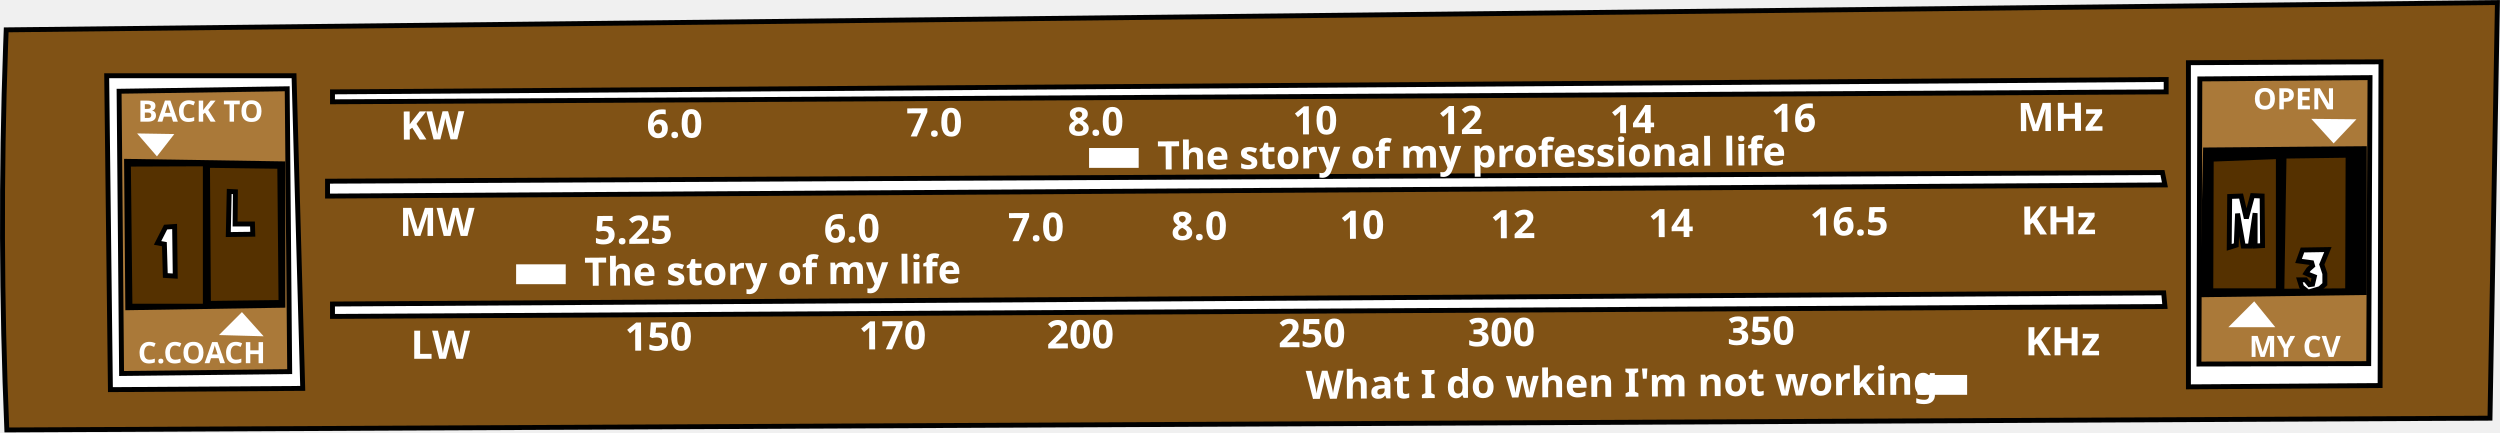
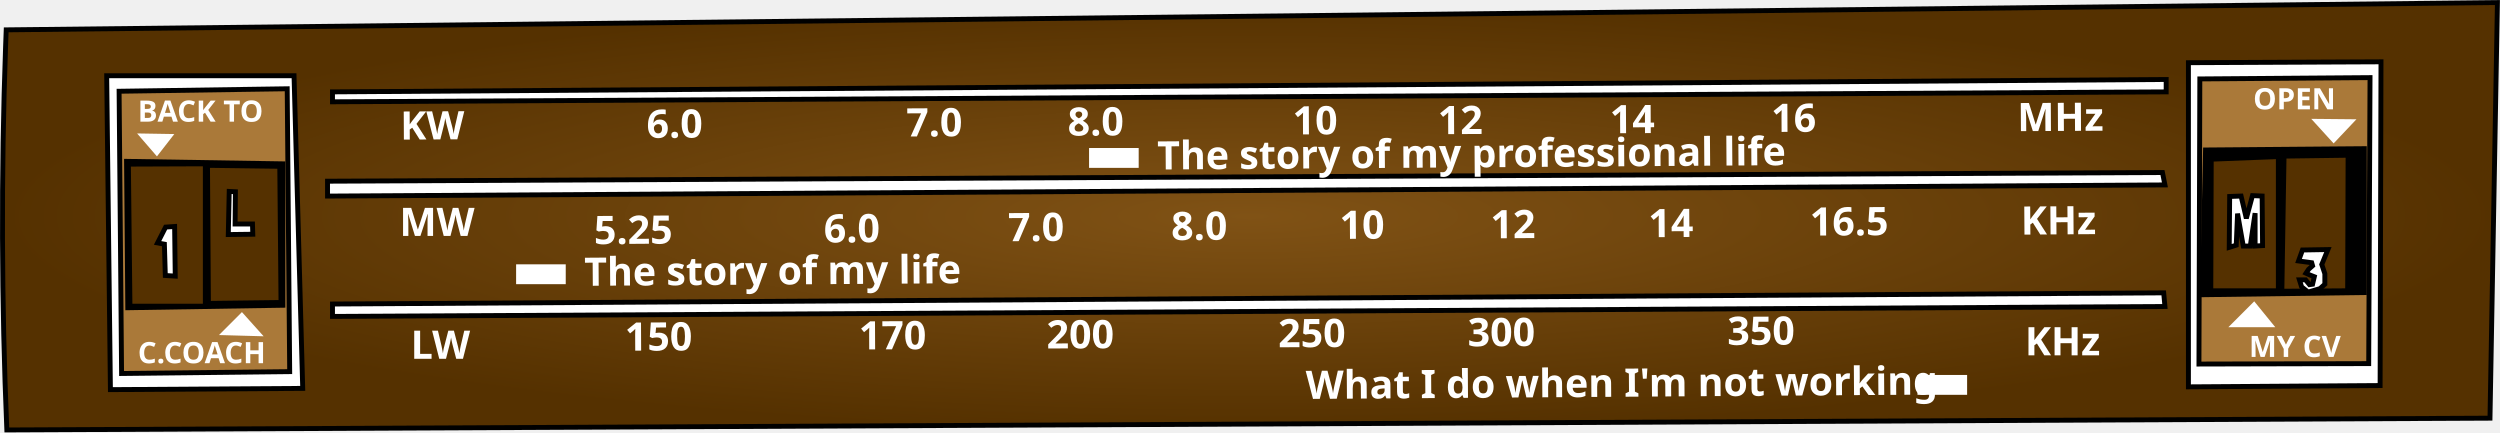
- <svg xmlns="http://www.w3.org/2000/svg" width="508.883" height="88.031" id="svg4654" version="1.1">
+ <svg xmlns="http://www.w3.org/2000/svg" xmlns:xlink="http://www.w3.org/1999/xlink" width="508.883" height="88.031" id="svg4654" version="1.1">
  <defs id="defs4656">
-     </defs>
+     <linearGradient id="linearGradient3887">
+       <stop style="stop-color:#805215;stop-opacity:1;" offset="0" id="stop3889" />
+       <stop style="stop-color:#553100;stop-opacity:1;" offset="1" id="stop3891" />
+     </linearGradient>
+     <radialGradient xlink:href="#linearGradient3887" id="radialGradient3893" cx="357.143" cy="452.362" fx="357.143" fy="452.362" r="254.427" gradientTransform="matrix(1,0,0,0.1729363,0,374.1323)" gradientUnits="userSpaceOnUse" />
+   </defs>
  <g id="layer1" transform="translate(-102.7108,-408.3438)">
-     <path style="fill:#805215;fill-opacity:1;fill-rule:evenodd;stroke:#000000;stroke-opacity:1" d="m 103.847,417.828 c -0.919,26.002 -0.835,52.039 0.253,78.034 l 505.455,-2.399 6e-5,0 1.515,-84.6 -507.097,5.556 c -0.044,1.136 -0.086,2.273 -0.126,3.409 z" id="path3920" />
+     <path style="fill:url(#radialGradient3893);fill-opacity:1.0;fill-rule:evenodd;stroke:#000000;stroke-opacity:1" d="m 103.847,417.828 c -0.919,26.002 -0.835,52.039 0.253,78.034 l 505.455,-2.399 6e-5,0 1.515,-84.6 -507.097,5.556 c -0.044,1.136 -0.086,2.273 -0.126,3.409 z" id="path3920" />
    <path style="fill:#ffffff;fill-opacity:1;fill-rule:evenodd;stroke:#000000;stroke-opacity:1" d="m 124.429,423.762 0.758,63.892 39.143,-0.253 1e-5,0 -1.768,-63.64 0,-10e-6 z" id="path3788" />
    <path style="fill:#aa7939;fill-opacity:1;fill-rule:evenodd;stroke:#000000;stroke-opacity:1" d="m 126.954,426.919 0.505,57.452 34.219,-0.379 0,0 -0.505,-57.579 0,0 z" id="path3890" />
    <path style="fill:none;stroke:#000000;stroke-opacity:1" d="m 128.47,441.187 0.253,29.799 1e-5,0 31.567,-0.505 0,-1e-5 0,-28.789 z" id="path3794" />
    <path style="fill:#553100;fill-opacity:1;fill-rule:evenodd;stroke:#000000;stroke-opacity:1" d="m 144.506,441.692 0,28.979 -15.342,0 0,0 -0.316,-28.916 z" id="path3800" />
    <path style="fill:#553100;fill-opacity:1;fill-rule:evenodd;stroke:#000000;stroke-opacity:1" d="m 145.516,442.008 14.142,0.189 0.253,27.716 0,0 -14.773,0.189 -0.189,-27.969 z" id="path3806" />
    <path style="fill:#ffffff;fill-opacity:1;fill-rule:evenodd;stroke:#000000;stroke-opacity:1" d="m 149.367,447.311 -0.189,8.776 4.988,-0.063 -0.063,-2.083 -3.536,0 0.063,-6.566 z" id="path3812" />
    <path style="fill:#ffffff;fill-opacity:1;fill-rule:evenodd;stroke:#000000;stroke-opacity:1" d="m 134.783,457.792 1.641,-3.22 1.831,-0.126 0,0 0.126,10.102 -2.02,-0.126 0,0 -0.189,-6.377 z" id="path3818" />
    <path style="fill:#ffffff;fill-opacity:1;fill-rule:evenodd;stroke:none" d="m 130.616,435.505 4.041,4.672 0,0 3.536,-4.546 0,0 z" id="path3824" />
    <path style="fill:#ffffff;fill-opacity:1;fill-rule:evenodd;stroke:none" d="m 147.284,476.543 4.672,-4.672 0,0 4.419,4.924 z" id="path3830" />
    <path style="fill:#ffffff;fill-opacity:1;fill-rule:evenodd;stroke:#000000;stroke-opacity:1" d="m 548.172,421.106 0,65.982 39.018,-0.268 10e-6,0 0.179,-65.893 0,-10e-6 z" id="path3836" />
    <path style="fill:#aa7939;fill-opacity:1;fill-rule:evenodd;stroke:#000000;stroke-opacity:1" d="m 550.494,424.41 -0.179,58.036 34.554,-0.089 0.268,-58.214 0,0 z" id="path3842" />
    <path style="fill:#000000;fill-opacity:1;fill-rule:evenodd;stroke:#000000;stroke-opacity:1" d="m 551.654,438.874 32.321,-0.268 0,29.286 -32.946,0.446 0,0 z" id="path3848" />
    <path style="fill:#ffffff;fill-opacity:1;fill-rule:evenodd;stroke:none" d="m 561.565,469.678 -5.268,5.268 0,0 9.554,0 0,0 z" id="path3854" />
    <path style="fill:#ffffff;fill-opacity:1;fill-rule:evenodd;stroke:none" d="m 573.172,432.535 4.554,5 0,0 4.643,-4.911 0,0 z" id="path3860" />
    <path style="fill:#553100;fill-opacity:1;fill-rule:evenodd;stroke:#000000;stroke-opacity:1" d="m 552.815,440.749 -0.089,26.786 13.75,0 0,-27.321 0,0 z" id="path3866" />
    <path style="fill:#553100;fill-opacity:1;fill-rule:evenodd;stroke:#000000;stroke-opacity:1" d="m 567.636,440.124 13.036,-0.179 -0.089,27.589 -13.393,0.089 z" id="path3872" />
    <path style="fill:#ffffff;fill-opacity:1;fill-rule:evenodd;stroke:#000000;stroke-opacity:1" d="m 556.565,448.338 -0.089,10.357 1.429,-0.446 0,0 0.268,-6.429 0,0 1.161,6.607 1.429,0 0,0 0.982,-6.696 0,6.696 1.518,-0.089 0,0 -0.089,-10.089 -1.964,-0.089 0,0 -1.25,4.643 0,0 -1.071,-4.554 z" id="path3878" />
    <path style="fill:#ffffff;fill-opacity:1;fill-rule:evenodd;stroke:#000000;stroke-opacity:1" d="m 571.386,459.231 5.179,-0.089 -1.25,3.036 0.625,1.875 0,0 0,2.143 -0.982,0.893 0,0 -2.411,0.714 -1.339,-1.071 -0.446,-1.429 1.25,0 0.804,0.982 0,0 0.625,-0.089 0.357,-1.518 c -0.3,-0.113 -0.598,-0.232 -0.893,-0.357 -0.27,-0.114 -0.538,-0.233 -0.804,-0.357 l 0.536,-0.804 0,0 0.804,-0.714 -0.179,-0.625 -2.679,-0.357 z" id="path3884" />
    <path style="fill:#ffffff;fill-opacity:1;fill-rule:evenodd;stroke:#000000;stroke-opacity:1" d="m 169.381,445.228 0,3.03 374.009,-2.273 -0.505,-2.525 z" id="path3896" />
    <path style="fill:#ffffff;fill-opacity:1;fill-rule:evenodd;stroke:#000000;stroke-opacity:1" d="m 170.391,427.045 0,2.02 4e-5,0 373.251,-2.02 0,-4e-5 0,-2.525 z" id="path3902" />
    <text xml:space="preserve" style="font-size:20px;font-style:normal;font-weight:normal;line-height:125%;letter-spacing:0px;word-spacing:0px;fill:#ffffff;fill-opacity:1;stroke:none;font-family:Sans" x="218.398" y="468.064" id="text3926-1-4-2-5-2-3-8" transform="matrix(0.9999756,-0.00698126,0.00698126,0.9999756,0,0)">
      <tspan id="tspan3928-7-0-45-1-2-1-4" x="218.398" y="468.064" style="font-size:8px;font-weight:bold;fill:#ffffff;fill-opacity:1;-inkscape-font-specification:Sans Bold">The story of my life</tspan>
    </text>
    <path style="fill:#ffffff;fill-opacity:1;fill-rule:evenodd;stroke:#000000;stroke-opacity:1" d="m 170.391,470.229 0,2.525 372.999,-2.02 -0.253,-2.778 z" id="path3908" />
    <text xml:space="preserve" style="font-size:20px;font-style:normal;font-weight:normal;line-height:125%;letter-spacing:0px;word-spacing:0px;fill:#ffffff;fill-opacity:1;stroke:none;font-family:Sans" x="130.742" y="433.106" id="text3926">
      <tspan id="tspan3928" x="130.742" y="433.106" style="font-size:6px;font-weight:bold;fill:#ffffff;fill-opacity:1;-inkscape-font-specification:Sans Bold">BACK TO</tspan>
    </text>
    <text xml:space="preserve" style="font-size:20px;font-style:normal;font-weight:normal;line-height:125%;letter-spacing:0px;word-spacing:0px;fill:#ffffff;fill-opacity:1;stroke:none;font-family:Sans" x="130.774" y="482.269" id="text3926-1">
      <tspan id="tspan3928-7" x="130.774" y="482.269" style="font-size:6px;font-weight:bold;fill:#ffffff;fill-opacity:1;-inkscape-font-specification:Sans Bold">C.COACH</tspan>
    </text>
    <text xml:space="preserve" style="font-size:20px;font-style:normal;font-weight:normal;line-height:125%;letter-spacing:0px;word-spacing:0px;fill:#ffffff;fill-opacity:1;stroke:none;font-family:Sans" x="181.913" y="437.724" id="text3926-1-4-9" transform="matrix(0.9999863,-0.00523596,0.00523596,0.9999863,0,0)">
      <tspan id="tspan3928-7-0-4" x="181.913" y="437.724" style="font-size:8px;font-weight:bold;fill:#ffffff;fill-opacity:1;-inkscape-font-specification:Sans Bold">KW</tspan>
    </text>
    <text xml:space="preserve" style="font-size:20px;font-style:normal;font-weight:normal;line-height:125%;letter-spacing:0px;word-spacing:0px;fill:#ffffff;fill-opacity:1;stroke:none;font-family:Sans" x="184.037" y="456.376" id="text3926-1-4-8">
      <tspan id="tspan3928-7-0-8" x="184.037" y="456.376" style="font-size:8px;font-weight:bold;fill:#ffffff;fill-opacity:1;-inkscape-font-specification:Sans Bold">MW</tspan>
    </text>
    <text xml:space="preserve" style="font-size:20px;font-style:normal;font-weight:normal;line-height:125%;letter-spacing:0px;word-spacing:0px;fill:#ffffff;fill-opacity:1;stroke:none;font-family:Sans" x="186.31" y="481.377" id="text3926-1-4-2">
      <tspan id="tspan3928-7-0-45" x="186.31" y="481.377" style="font-size:8px;font-weight:bold;fill:#ffffff;fill-opacity:1;-inkscape-font-specification:Sans Bold">LW</tspan>
    </text>
    <text xml:space="preserve" style="font-size:20px;font-style:normal;font-weight:normal;line-height:125%;letter-spacing:0px;word-spacing:0px;fill:#ffffff;fill-opacity:1;stroke:none;font-family:Sans" x="514.896" y="480.669" id="text3926-1-4-2-5">
      <tspan id="tspan3928-7-0-45-1" x="514.896" y="480.669" style="font-size:8px;font-weight:bold;fill:#ffffff;fill-opacity:1;-inkscape-font-specification:Sans Bold">KHz</tspan>
    </text>
    <text xml:space="preserve" style="font-size:20px;font-style:normal;font-weight:normal;line-height:125%;letter-spacing:0px;word-spacing:0px;fill:#ffffff;fill-opacity:1;stroke:none;font-family:Sans" x="510.881" y="459.685" id="text3926-1-4-2-7" transform="matrix(0.9999756,-0.00698126,0.00698126,0.9999756,0,0)">
      <tspan id="tspan3928-7-0-45-11" x="510.881" y="459.685" style="font-size:8px;font-weight:bold;fill:#ffffff;fill-opacity:1;-inkscape-font-specification:Sans Bold">KHz</tspan>
    </text>
    <text xml:space="preserve" style="font-size:20px;font-style:normal;font-weight:normal;line-height:125%;letter-spacing:0px;word-spacing:0px;fill:#ffffff;fill-opacity:1;stroke:none;font-family:Sans" x="511.073" y="437.724" id="text3926-1-4-2-52" transform="matrix(0.9999863,-0.00523596,0.00523596,0.9999863,0,0)">
      <tspan id="tspan3928-7-0-45-7" x="511.073" y="437.724" style="font-size:8px;font-weight:bold;fill:#ffffff;fill-opacity:1;-inkscape-font-specification:Sans Bold">MHz</tspan>
    </text>
    <text xml:space="preserve" style="font-size:20px;font-style:normal;font-weight:normal;line-height:125%;letter-spacing:0px;word-spacing:0px;fill:#ffffff;fill-opacity:1;stroke:none;font-family:Sans" x="561.354" y="430.592" id="text3926-6">
      <tspan id="tspan3928-1" x="561.354" y="430.592" style="font-size:6px;font-weight:bold;fill:#ffffff;fill-opacity:1;-inkscape-font-specification:Sans Bold">OPEN </tspan>
    </text>
    <text xml:space="preserve" style="font-size:20px;font-style:normal;font-weight:normal;line-height:125%;letter-spacing:0px;word-spacing:0px;fill:#ffffff;fill-opacity:1;stroke:none;font-family:Sans" x="560.492" y="481.005" id="text3926-1-42">
      <tspan id="tspan3928-7-3" x="560.492" y="481.005" style="font-size:6px;font-weight:bold;fill:#ffffff;fill-opacity:1;-inkscape-font-specification:Sans Bold">MY CV</tspan>
    </text>
    <text xml:space="preserve" style="font-size:20px;font-style:normal;font-weight:normal;line-height:125%;letter-spacing:0px;word-spacing:0px;fill:#ffffff;fill-opacity:1;stroke:none;font-family:Sans" x="227.408" y="480.931" id="text3926-1-4-2-5-2" transform="matrix(0.9999863,-0.00523596,0.00523596,0.9999863,0,0)">
      <tspan id="tspan3928-7-0-45-1-2" x="227.408" y="480.931" style="font-size:8px;font-weight:bold;fill:#ffffff;fill-opacity:1;-inkscape-font-specification:Sans Bold">150</tspan>
    </text>
    <text xml:space="preserve" style="font-size:20px;font-style:normal;font-weight:normal;line-height:125%;letter-spacing:0px;word-spacing:0px;fill:#ffffff;fill-opacity:1;stroke:none;font-family:Sans" x="275.037" y="480.931" id="text3926-1-4-2-5-2-1" transform="matrix(0.9999863,-0.00523596,0.00523596,0.9999863,0,0)">
      <tspan id="tspan3928-7-0-45-1-2-6" x="275.037" y="480.931" style="font-size:8px;font-weight:bold;fill:#ffffff;fill-opacity:1;-inkscape-font-specification:Sans Bold">170</tspan>
    </text>
    <text xml:space="preserve" style="font-size:20px;font-style:normal;font-weight:normal;line-height:125%;letter-spacing:0px;word-spacing:0px;fill:#ffffff;fill-opacity:1;stroke:none;font-family:Sans" x="313.252" y="480.931" id="text3926-1-4-2-5-2-8" transform="matrix(0.9999863,-0.00523596,0.00523596,0.9999863,0,0)">
      <tspan id="tspan3928-7-0-45-1-2-5" x="313.252" y="480.931" style="font-size:8px;font-weight:bold;fill:#ffffff;fill-opacity:1;-inkscape-font-specification:Sans Bold">200</tspan>
    </text>
    <text xml:space="preserve" style="font-size:20px;font-style:normal;font-weight:normal;line-height:125%;letter-spacing:0px;word-spacing:0px;fill:#ffffff;fill-opacity:1;stroke:none;font-family:Sans" x="360.395" y="480.931" id="text3926-1-4-2-5-2-7" transform="matrix(0.9999863,-0.00523596,0.00523596,0.9999863,0,0)">
      <tspan id="tspan3928-7-0-45-1-2-61" x="360.395" y="480.931" style="font-size:8px;font-weight:bold;fill:#ffffff;fill-opacity:1;-inkscape-font-specification:Sans Bold">250</tspan>
    </text>
    <text xml:space="preserve" style="font-size:20px;font-style:normal;font-weight:normal;line-height:125%;letter-spacing:0px;word-spacing:0px;fill:#ffffff;fill-opacity:1;stroke:none;font-family:Sans" x="398.966" y="480.931" id="text3926-1-4-2-5-2-89" transform="matrix(0.9999863,-0.00523596,0.00523596,0.9999863,0,0)">
      <tspan id="tspan3928-7-0-45-1-2-2" x="398.966" y="480.931" style="font-size:8px;font-weight:bold;fill:#ffffff;fill-opacity:1;-inkscape-font-specification:Sans Bold">300</tspan>
    </text>
    <text xml:space="preserve" style="font-size:20px;font-style:normal;font-weight:normal;line-height:125%;letter-spacing:0px;word-spacing:0px;fill:#ffffff;fill-opacity:1;stroke:none;font-family:Sans" x="451.823" y="480.931" id="text3926-1-4-2-5-2-79" transform="matrix(0.9999863,-0.00523596,0.00523596,0.9999863,0,0)">
      <tspan id="tspan3928-7-0-45-1-2-54" x="451.823" y="480.931" style="font-size:8px;font-weight:bold;fill:#ffffff;fill-opacity:1;-inkscape-font-specification:Sans Bold">350</tspan>
    </text>
    <text xml:space="preserve" style="font-size:20px;font-style:normal;font-weight:normal;line-height:125%;letter-spacing:0px;word-spacing:0px;fill:#ffffff;fill-opacity:1;stroke:none;font-family:Sans" x="220.429" y="459.587" id="text3926-1-4-2-5-2-3" transform="matrix(0.9999756,-0.00698126,0.00698126,0.9999756,0,0)">
      <tspan id="tspan3928-7-0-45-1-2-1" x="220.429" y="459.587" style="font-size:8px;font-weight:bold;fill:#ffffff;fill-opacity:1;-inkscape-font-specification:Sans Bold">5.25</tspan>
    </text>
    <text xml:space="preserve" style="font-size:20px;font-style:normal;font-weight:normal;line-height:125%;letter-spacing:0px;word-spacing:0px;fill:#ffffff;fill-opacity:1;stroke:none;font-family:Sans" x="267.215" y="459.587" id="text3926-1-4-2-5-2-2" transform="matrix(0.9999756,-0.00698126,0.00698126,0.9999756,0,0)">
      <tspan id="tspan3928-7-0-45-1-2-3" x="267.215" y="459.587" style="font-size:8px;font-weight:bold;fill:#ffffff;fill-opacity:1;-inkscape-font-specification:Sans Bold">6.0</tspan>
    </text>
    <text xml:space="preserve" style="font-size:20px;font-style:normal;font-weight:normal;line-height:125%;letter-spacing:0px;word-spacing:0px;fill:#ffffff;fill-opacity:1;stroke:none;font-family:Sans" x="304.715" y="459.587" id="text3926-1-4-2-5-2-34" transform="matrix(0.9999756,-0.00698126,0.00698126,0.9999756,0,0)">
      <tspan id="tspan3928-7-0-45-1-2-11" x="304.715" y="459.587" style="font-size:8px;font-weight:bold;fill:#ffffff;fill-opacity:1;-inkscape-font-specification:Sans Bold">7.0</tspan>
    </text>
    <text xml:space="preserve" style="font-size:20px;font-style:normal;font-weight:normal;line-height:125%;letter-spacing:0px;word-spacing:0px;fill:#ffffff;fill-opacity:1;stroke:none;font-family:Sans" x="337.929" y="459.583" id="text3926-1-4-2-5-2-38" transform="matrix(0.9999756,-0.00698126,0.00698126,0.9999756,0,0)">
      <tspan id="tspan3928-7-0-45-1-2-7" x="337.929" y="459.583" style="font-size:8px;font-weight:bold;fill:#ffffff;fill-opacity:1;-inkscape-font-specification:Sans Bold">8.0</tspan>
    </text>
    <text xml:space="preserve" style="font-size:20px;font-style:normal;font-weight:normal;line-height:125%;letter-spacing:0px;word-spacing:0px;fill:#ffffff;fill-opacity:1;stroke:none;font-family:Sans" x="372.215" y="459.587" id="text3926-1-4-2-5-2-4" transform="matrix(0.9999756,-0.00698126,0.00698126,0.9999756,0,0)">
      <tspan id="tspan3928-7-0-45-1-2-27" x="372.215" y="459.587" style="font-size:8px;font-weight:bold;fill:#ffffff;fill-opacity:1;-inkscape-font-specification:Sans Bold">10</tspan>
    </text>
    <text xml:space="preserve" style="font-size:20px;font-style:normal;font-weight:normal;line-height:125%;letter-spacing:0px;word-spacing:0px;fill:#ffffff;fill-opacity:1;stroke:none;font-family:Sans" x="402.929" y="459.685" id="text3926-1-4-2-5-2-793" transform="matrix(0.9999756,-0.00698126,0.00698126,0.9999756,0,0)">
      <tspan id="tspan3928-7-0-45-1-2-19" x="402.929" y="459.685" style="font-size:8px;font-weight:bold;fill:#ffffff;fill-opacity:1;-inkscape-font-specification:Sans Bold">12</tspan>
    </text>
    <text xml:space="preserve" style="font-size:20px;font-style:normal;font-weight:normal;line-height:125%;letter-spacing:0px;word-spacing:0px;fill:#ffffff;fill-opacity:1;stroke:none;font-family:Sans" x="435.072" y="459.685" id="text3926-1-4-2-5-2-86" transform="matrix(0.9999756,-0.00698126,0.00698126,0.9999756,0,0)">
      <tspan id="tspan3928-7-0-45-1-2-50" x="435.072" y="459.685" style="font-size:8px;font-weight:bold;fill:#ffffff;fill-opacity:1;-inkscape-font-specification:Sans Bold">14</tspan>
    </text>
    <text xml:space="preserve" style="font-size:20px;font-style:normal;font-weight:normal;line-height:125%;letter-spacing:0px;word-spacing:0px;fill:#ffffff;fill-opacity:1;stroke:none;font-family:Sans" x="467.929" y="459.587" id="text3926-1-4-2-5-2-28" transform="matrix(0.9999756,-0.00698126,0.00698126,0.9999756,0,0)">
      <tspan id="tspan3928-7-0-45-1-2-60" x="467.929" y="459.587" style="font-size:8px;font-weight:bold;fill:#ffffff;fill-opacity:1;-inkscape-font-specification:Sans Bold">16.5</tspan>
    </text>
    <text xml:space="preserve" style="font-size:20px;font-style:normal;font-weight:normal;line-height:125%;letter-spacing:0px;word-spacing:0px;fill:#ffffff;fill-opacity:1;stroke:none;font-family:Sans" x="232.05" y="437.626" id="text3926-1-4-2-5-2-24" transform="matrix(0.9999863,-0.00523596,0.00523596,0.9999863,0,0)">
      <tspan id="tspan3928-7-0-45-1-2-8" x="232.05" y="437.626" style="font-size:8px;font-weight:bold;fill:#ffffff;fill-opacity:1;-inkscape-font-specification:Sans Bold">6.0</tspan>
    </text>
    <text xml:space="preserve" style="font-size:20px;font-style:normal;font-weight:normal;line-height:125%;letter-spacing:0px;word-spacing:0px;fill:#ffffff;fill-opacity:1;stroke:none;font-family:Sans" x="284.907" y="437.626" id="text3926-1-4-2-5-2-6" transform="matrix(0.9999863,-0.00523596,0.00523596,0.9999863,0,0)">
      <tspan id="tspan3928-7-0-45-1-2-509" x="284.907" y="437.626" style="font-size:8px;font-weight:bold;fill:#ffffff;fill-opacity:1;-inkscape-font-specification:Sans Bold">7.0</tspan>
    </text>
    <text xml:space="preserve" style="font-size:20px;font-style:normal;font-weight:normal;line-height:125%;letter-spacing:0px;word-spacing:0px;fill:#ffffff;fill-opacity:1;stroke:none;font-family:Sans" x="317.764" y="437.622" id="text3926-1-4-2-5-2-0" transform="matrix(0.9999863,-0.00523596,0.00523596,0.9999863,0,0)">
      <tspan id="tspan3928-7-0-45-1-2-0" x="317.764" y="437.622" style="font-size:8px;font-weight:bold;fill:#ffffff;fill-opacity:1;-inkscape-font-specification:Sans Bold">8.0</tspan>
    </text>
    <text xml:space="preserve" style="font-size:20px;font-style:normal;font-weight:normal;line-height:125%;letter-spacing:0px;word-spacing:0px;fill:#ffffff;fill-opacity:1;stroke:none;font-family:Sans" x="393.121" y="437.724" id="text3926-1-4-2-5-2-61" transform="matrix(0.9999863,-0.00523596,0.00523596,0.9999863,0,0)">
      <tspan id="tspan3928-7-0-45-1-2-38" x="393.121" y="437.724" style="font-size:8px;font-weight:bold;fill:#ffffff;fill-opacity:1;-inkscape-font-specification:Sans Bold">12</tspan>
    </text>
    <text xml:space="preserve" style="font-size:20px;font-style:normal;font-weight:normal;line-height:125%;letter-spacing:0px;word-spacing:0px;fill:#ffffff;fill-opacity:1;stroke:none;font-family:Sans" x="428.121" y="437.724" id="text3926-1-4-2-5-2-9" transform="matrix(0.9999863,-0.00523596,0.00523596,0.9999863,0,0)">
      <tspan id="tspan3928-7-0-45-1-2-34" x="428.121" y="437.724" style="font-size:8px;font-weight:bold;fill:#ffffff;fill-opacity:1;-inkscape-font-specification:Sans Bold">14</tspan>
    </text>
    <text xml:space="preserve" style="font-size:20px;font-style:normal;font-weight:normal;line-height:125%;letter-spacing:0px;word-spacing:0px;fill:#ffffff;fill-opacity:1;stroke:none;font-family:Sans" x="460.979" y="437.626" id="text3926-1-4-2-5-2-46" transform="matrix(0.9999863,-0.00523596,0.00523596,0.9999863,0,0)">
      <tspan id="tspan3928-7-0-45-1-2-06" x="460.979" y="437.626" style="font-size:8px;font-weight:bold;fill:#ffffff;fill-opacity:1;-inkscape-font-specification:Sans Bold">16</tspan>
    </text>
    <rect style="fill:#ffffff;fill-opacity:1;fill-rule:nonzero;stroke:none" id="rect4306-9" width="10.102" height="4.041" x="324.392" y="438.472" />
    <text xml:space="preserve" style="font-size:20px;font-style:normal;font-weight:normal;line-height:125%;letter-spacing:0px;word-spacing:0px;fill:#ffffff;fill-opacity:1;stroke:none;font-family:Sans" x="363.566" y="437.626" id="text3926-1-4-2-5-2-61-6" transform="matrix(0.9999863,-0.00523596,0.00523596,0.9999863,0,0)">
      <tspan id="tspan3928-7-0-45-1-2-38-1" x="363.566" y="437.626" style="font-size:8px;font-weight:bold;fill:#ffffff;fill-opacity:1;-inkscape-font-specification:Sans Bold">10</tspan>
    </text>
    <text xml:space="preserve" style="font-size:20px;font-style:normal;font-weight:normal;line-height:125%;letter-spacing:0px;word-spacing:0px;fill:#ffffff;fill-opacity:1;stroke:none;font-family:Sans" x="335.186" y="445.203" id="text3926-1-4-2-5-2-3-8-6" transform="matrix(0.9999756,-0.00698126,0.00698126,0.9999756,0,0)">
      <tspan id="tspan3928-7-0-45-1-2-1-4-3" x="335.186" y="445.203" style="font-size:8px;font-weight:bold;fill:#ffffff;fill-opacity:1;-inkscape-font-specification:Sans Bold">The story of my professional life</tspan>
    </text>
    <rect style="fill:#ffffff;fill-opacity:1;fill-rule:nonzero;stroke:none" id="rect4306" width="10.102" height="4.041" x="207.767" y="462.148" />
    <rect style="fill:#ffffff;fill-opacity:1;fill-rule:nonzero;stroke:none" id="rect4306-9-7" width="10.102" height="4.041" x="493.02" y="484.668" />
    <text xml:space="preserve" style="font-size:20px;font-style:normal;font-weight:normal;line-height:125%;letter-spacing:0px;word-spacing:0px;fill:#ffffff;fill-opacity:1;stroke:none;font-family:Sans" x="365.096" y="492.114" id="text3926-1-4-2-5-2-3-8-6-8" transform="matrix(0.9999756,-0.00698126,0.00698126,0.9999756,0,0)">
      <tspan id="tspan3928-7-0-45-1-2-1-4-3-8" x="365.096" y="492.114" style="font-size:8px;font-weight:bold;fill:#ffffff;fill-opacity:1;-inkscape-font-specification:Sans Bold">What I do when I'm not working</tspan>
    </text>
  </g>
</svg>
